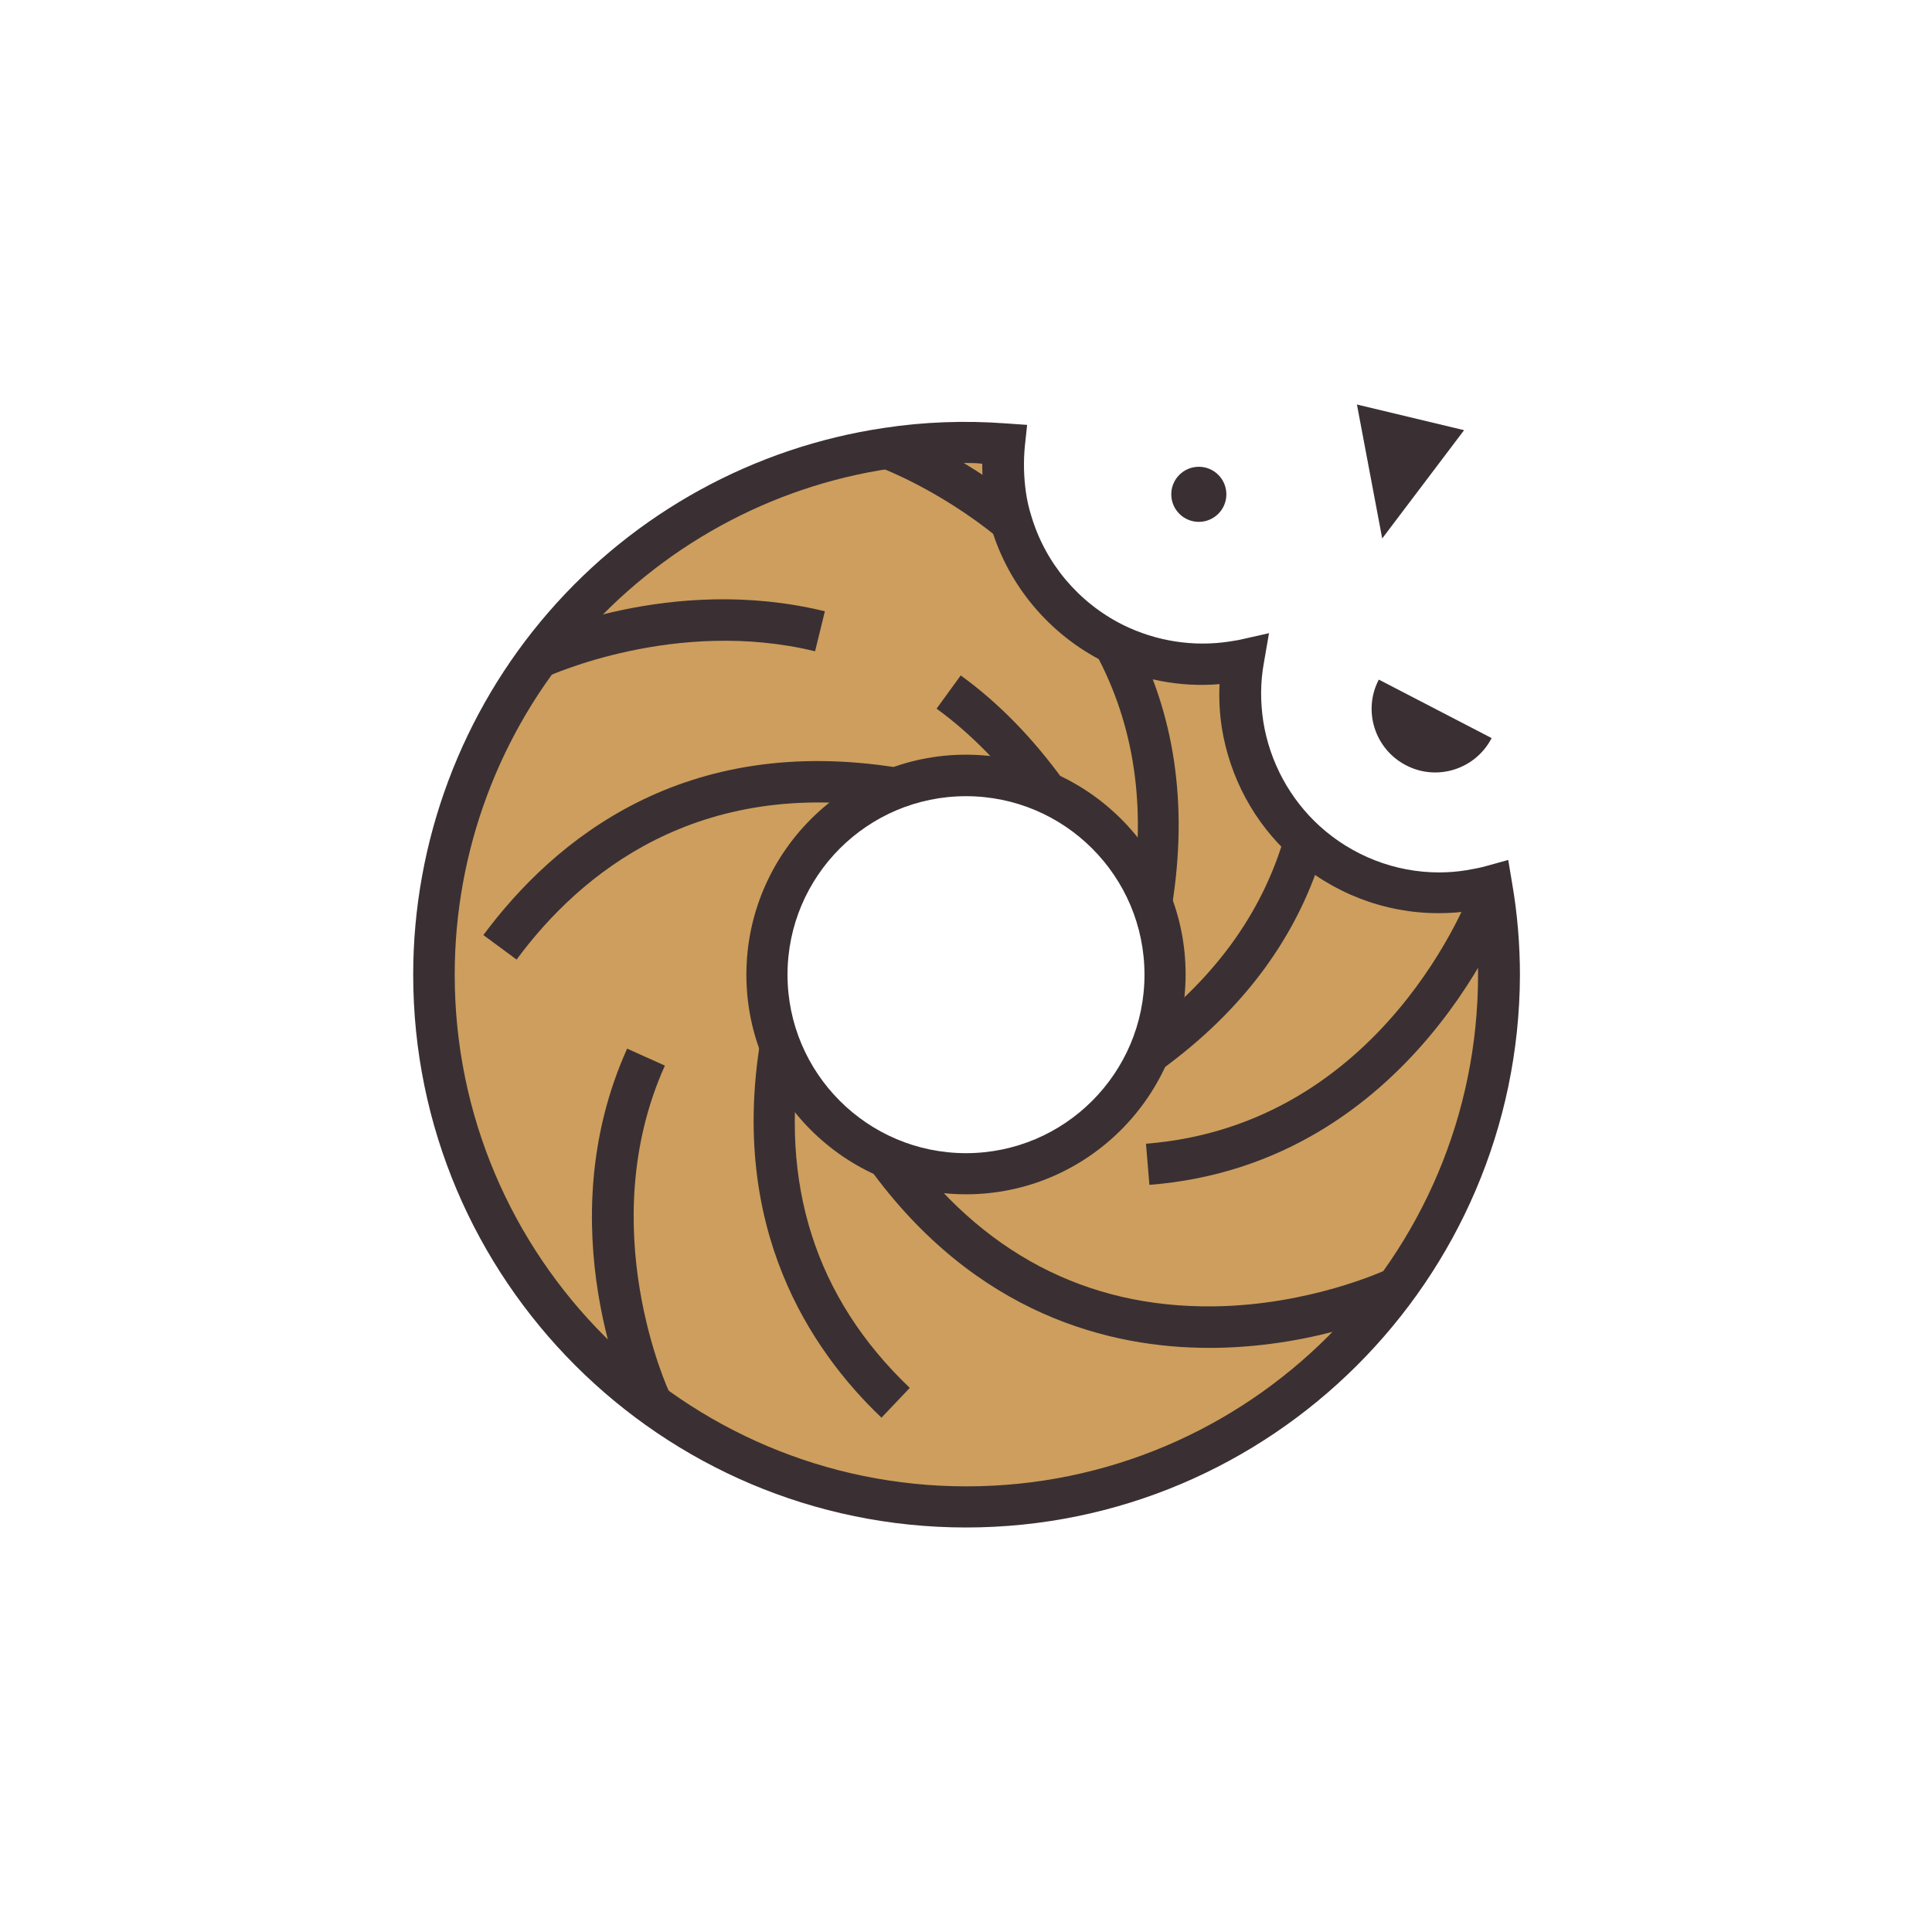
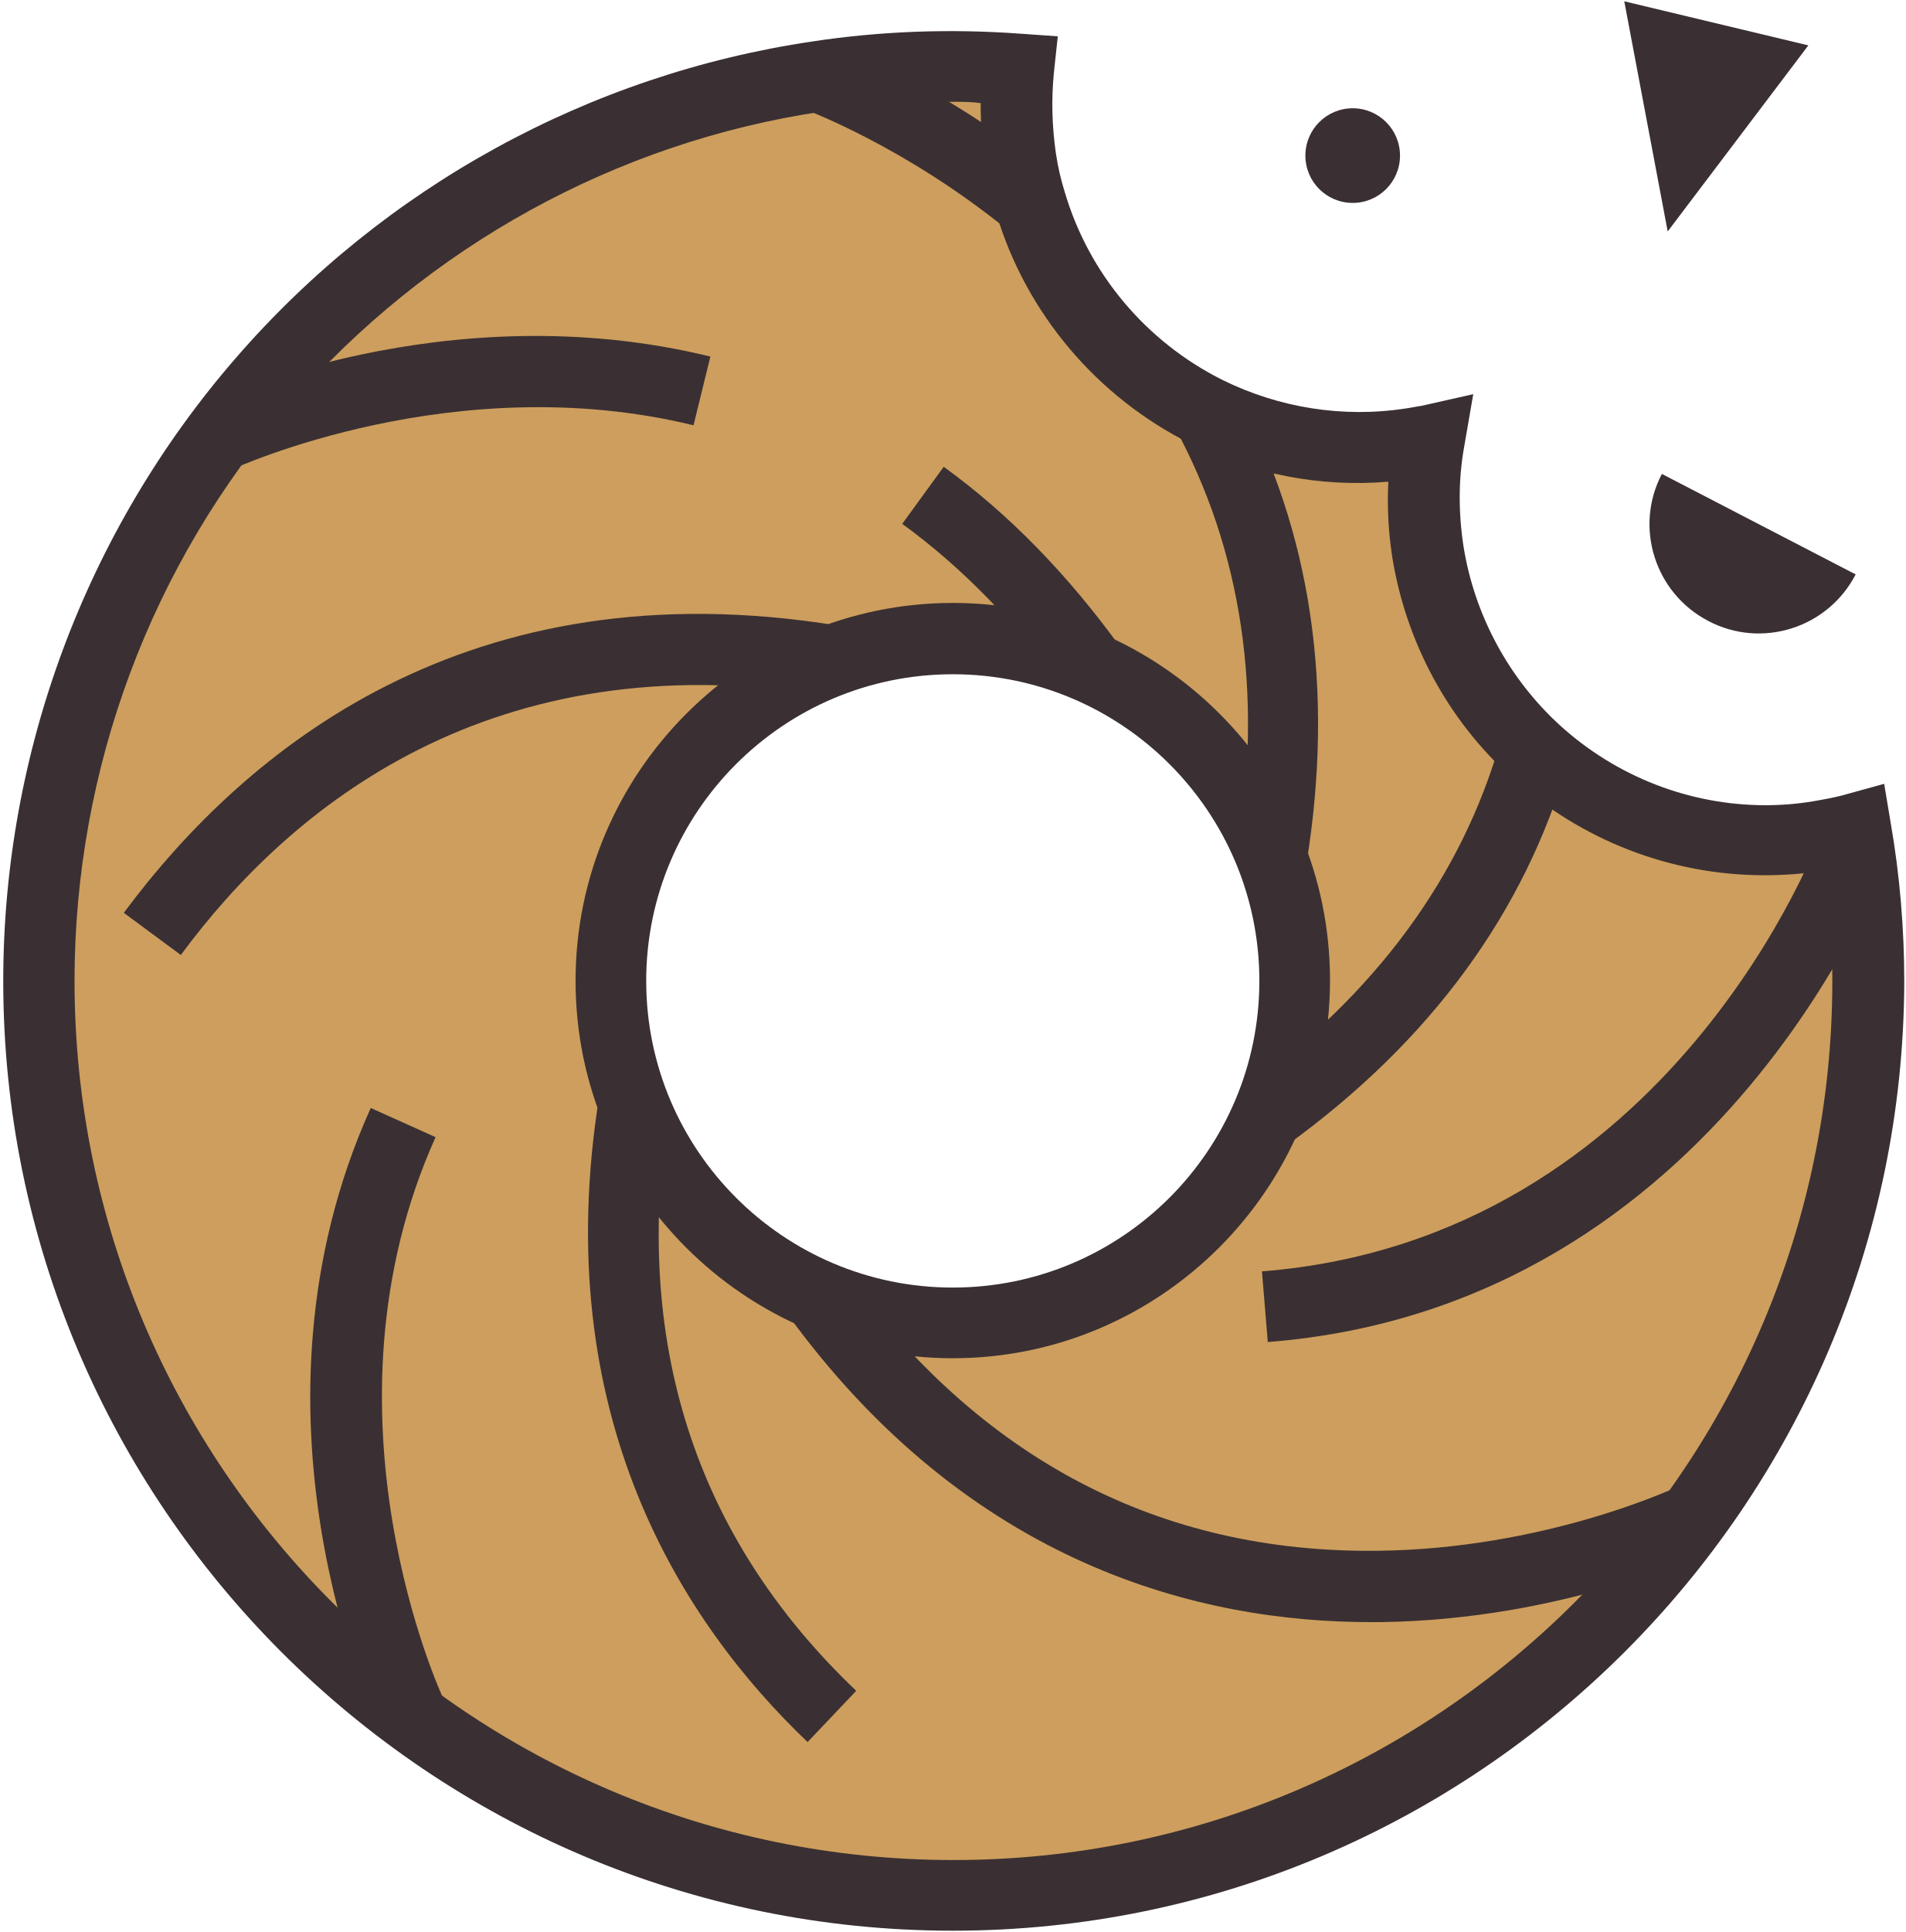
- <svg xmlns="http://www.w3.org/2000/svg" version="1.1" id="Layer_1" x="0px" y="0px" width="512px" height="512px" viewBox="0 0 512 512" enable-background="new 0 0 512 512" xml:space="preserve">
-   <g>
-     <g>
-       <path fill="#CD9E5D" d="M395.1,234.6c-1.9,0.5-3.8,0.9-5.8,1.2c-16.4,2.6-32.1-2.7-43.5-13.1c-8.6-7.8-14.7-18.4-16.6-30.8    c-0.9-5.9-0.8-11.7,0.1-17.2c-0.9,0.2-1.8,0.4-2.8,0.5c-11.2,1.7-22.1-0.2-31.6-4.9c-12.8-6.3-22.8-17.8-27.1-32.2    c-0.7-2.2-1.2-4.5-1.5-6.8c-0.7-4.7-0.8-9.3-0.3-13.8c-3.3-0.2-6.7-0.4-10-0.4c-7.1,0-14.1,0.5-20.9,1.5    c-68,10.1-120.1,68.7-120.1,139.5c0,77.9,63.1,141.1,141.1,141.1c77.9,0,141.1-63.2,141.1-141.1    C397.1,250.2,396.4,242.3,395.1,234.6z M256,311c-29.1,0-52.8-23.6-52.8-52.8s23.6-52.8,52.8-52.8c29.1,0,52.8,23.6,52.8,52.8    S285.1,311,256,311z" />
-     </g>
-     <g>
-       <g>
-         <path fill="#3A3033" d="M256,404.8c-80.8,0-146.5-65.7-146.5-146.5c0-35.3,12.8-69.5,35.9-96.1c22.9-26.4,54.5-43.7,88.9-48.8     c10.5-1.6,21.3-2,32.2-1.2l5.7,0.4l-0.6,5.6c-0.4,4.1-0.3,8.2,0.3,12.4c0.3,2.1,0.8,4.2,1.4,6.1c3.7,12.5,12.5,23,24.3,28.9     c8.7,4.3,18.6,5.9,28.3,4.4c0.8-0.1,1.6-0.3,2.4-0.4l8-1.8l-1.4,8.1c-0.9,5-0.9,10.2-0.1,15.4c1.7,10.6,7,20.4,14.9,27.6     c8.7,7.9,20,12.3,31.7,12.3c2.4,0,4.9-0.2,7.3-0.6c1.7-0.3,3.5-0.6,5.2-1.1l5.8-1.6l1,6c1.4,8,2.1,16.3,2.1,24.6     C402.5,339.1,336.8,404.8,256,404.8z M256,122.7c-6.7,0-13.5,0.5-20.1,1.5c-31.8,4.7-61,20.8-82.2,45.2     c-21.4,24.6-33.2,56.2-33.2,88.9c0,74.8,60.8,135.6,135.6,135.6c74.8,0,135.6-60.8,135.6-135.6c0-5.7-0.4-11.5-1.1-17.1     c-0.1,0-0.2,0-0.4,0.1c-3,0.5-6,0.7-9,0.7c-14.4,0-28.3-5.4-39-15.1c-9.8-8.8-16.3-20.9-18.4-34c-0.6-3.9-0.8-7.8-0.6-11.6     c-10.5,0.9-21.2-1.2-30.6-5.9c-14.4-7.2-25.3-20.1-29.9-35.5c-0.7-2.3-1.3-4.9-1.7-7.5c-0.5-3.2-0.7-6.3-0.7-9.5     C258.8,122.7,257.4,122.7,256,122.7z" />
+ <svg xmlns="http://www.w3.org/2000/svg" width="294px" height="298px" viewBox="0 0 294 298" version="1.1">
+   <defs />
+   <g id="Page-1" stroke="none" stroke-width="1" fill="none" fill-rule="evenodd">
+     <g id="biscuit" fill-rule="nonzero">
+       <path d="M286.1,127.6 C284.2,128.1 282.3,128.5 280.3,128.8 C263.9,131.4 248.2,126.1 236.8,115.7 C228.2,107.9 222.1,97.3 220.2,84.9 C219.3,79 219.4,73.2 220.3,67.7 C219.4,67.9 218.5,68.1 217.5,68.2 C206.3,69.9 195.4,68 185.9,63.3 C173.1,57 163.1,45.5 158.8,31.1 C158.1,28.9 157.6,26.6 157.3,24.3 C156.6,19.6 156.5,15 157,10.5 C153.7,10.3 150.3,10.1 147,10.1 C139.9,10.1 132.9,10.6 126.1,11.6 C58.1,21.7 6,80.3 6,151.1 C6,229 69.1,292.2 147.1,292.2 C225,292.2 288.2,229 288.2,151.1 C288.1,143.2 287.4,135.3 286.1,127.6 Z M147,204 C117.9,204 94.2,180.4 94.2,151.2 C94.2,122 117.8,98.4 147,98.4 C176.1,98.4 199.8,122 199.8,151.2 C199.8,180.4 176.1,204 147,204 Z" id="Shape" fill="#CD9E5D" />
+       <g id="Group" transform="translate(0, 4)" fill="#3A3033">
+         <path d="M147,293.8 C66.2,293.8 0.5,228.1 0.5,147.3 C0.5,112 13.3,77.8 36.4,51.2 C59.3,24.8 90.9,7.5 125.3,2.4 C135.8,0.8 146.6,0.4 157.5,1.2 L163.2,1.6 L162.6,7.2 C162.2,11.3 162.3,15.4 162.9,19.6 C163.2,21.7 163.7,23.8 164.3,25.7 C168,38.2 176.8,48.7 188.6,54.6 C197.3,58.9 207.2,60.5 216.9,59 C217.7,58.9 218.5,58.7 219.3,58.6 L227.3,56.8 L225.9,64.9 C225,69.9 225,75.1 225.8,80.3 C227.5,90.9 232.8,100.7 240.7,107.9 C249.4,115.8 260.7,120.2 272.4,120.2 C274.8,120.2 277.3,120 279.7,119.6 C281.4,119.3 283.2,119 284.9,118.5 L290.7,116.9 L291.7,122.9 C293.1,130.9 293.8,139.2 293.8,147.5 C293.5,228.1 227.8,293.8 147,293.8 Z M147,11.7 C140.3,11.7 133.5,12.2 126.9,13.2 C95.1,17.9 65.9,34 44.7,58.4 C23.3,83 11.5,114.6 11.5,147.3 C11.5,222.1 72.3,282.9 147.1,282.9 C221.9,282.9 282.7,222.1 282.7,147.3 C282.7,141.6 282.3,135.8 281.6,130.2 C281.5,130.2 281.4,130.2 281.2,130.3 C278.2,130.8 275.2,131 272.2,131 C257.8,131 243.9,125.6 233.2,115.9 C223.4,107.1 216.9,95 214.8,81.9 C214.2,78 214,74.1 214.2,70.3 C203.7,71.2 193,69.1 183.6,64.4 C169.2,57.2 158.3,44.3 153.7,28.9 C153,26.6 152.4,24 152,21.4 C151.5,18.2 151.3,15.1 151.3,11.9 C149.8,11.7 148.4,11.7 147,11.7 Z" id="Shape" />
+         <path d="M147,205.5 C114.9,205.5 88.8,179.4 88.8,147.3 C88.8,115.2 114.9,89 147,89 C179.1,89 205.2,115.1 205.2,147.2 C205.2,179.3 179.1,205.5 147,205.5 Z M147,100 C120.9,100 99.7,121.2 99.7,147.3 C99.7,173.4 120.9,194.6 147,194.6 C173.1,194.6 194.3,173.4 194.3,147.3 C194.3,121.2 173.1,100 147,100 Z" id="Shape" />
+         <path d="M155.5,31.5 C139.5,18.5 124.4,13 124.3,12.9 L128,2.6 C128.7,2.8 145.1,8.8 162.5,23 L155.5,31.5 Z" id="Shape" />
+         <path d="M201.6,129 L196.3,128.1 L190.8,128.1 L190.9,127.2 C194.9,102.9 191.6,81 181.3,62 L190.9,56.8 C202.3,77.9 205.9,102.2 201.6,129 Z" id="Shape" />
+         <path d="M124.6,264.7 C105.5,246.5 84.4,214.4 92.5,164.8 L103.3,166.6 C97.4,202.6 107.1,233 132.1,256.8 L124.6,264.7 Z" id="Shape" />
+         <path d="M195.6,203 L194.7,192.1 C258.1,187.1 280.9,124.9 281.1,124.2 L291.4,127.9 C291.2,128.6 266,197.5 195.6,203 Z" id="Shape" />
+         <path d="M27.9,143.3 L19.1,136.8 C37.9,111.5 72.2,83.2 129.3,92.5 L127.5,103.3 C75.9,94.9 44.8,120.4 27.9,143.3 Z" id="Shape" />
+         <path d="M198.2,172.9 L192.1,163.8 L195.1,168.4 L192,163.9 L192.2,163.8 C212.2,149.3 225.5,131.3 231.5,110.3 L242,113.3 C235.3,136.7 220.7,156.6 198.6,172.6 L198.2,172.9 Z" id="Shape" />
+         <path d="M58.5,262.7 C57.6,260.7 35.9,214.1 57.2,166.9 L67.2,171.4 C48,214.1 68.2,257.6 68.4,258 L58.5,262.7 Z" id="Shape" />
+         <path d="M211.4,246.2 C185.6,246.2 149.6,237.7 121.2,198.3 L130.1,191.9 C151.1,221 178.8,235.6 212.6,235.2 C238.2,234.9 257.8,225.7 258,225.7 L262.7,235.6 C261.8,236 241,245.8 213.1,246.2 C212.5,246.2 212,246.2 211.4,246.2 Z" id="Shape" />
+         <path d="M164.1,102.3 C156.7,92 148.4,83.5 139.2,76.8 L145.6,68 C155.7,75.3 164.8,84.7 172.9,95.9 L164.1,102.3 Z" id="Shape" />
+         <path d="M36,68.3 L31.3,58.4 C32.8,57.7 68.8,41 109.6,51 L107,61.6 C70.1,52.6 36.4,68.2 36,68.3 Z" id="Shape" />
      </g>
-       <g>
-         <path fill="#3A3033" d="M256,316.5c-32.1,0-58.2-26.1-58.2-58.2S223.9,200,256,200s58.2,26.1,58.2,58.2S288.1,316.5,256,316.5z      M256,211c-26.1,0-47.3,21.2-47.3,47.3s21.2,47.3,47.3,47.3c26.1,0,47.3-21.2,47.3-47.3S282.1,211,256,211z" />
-       </g>
-       <g>
-         <path fill="#3A3033" d="M264.5,142.5c-16-13-31.1-18.5-31.2-18.6l3.7-10.3c0.7,0.2,17.1,6.2,34.5,20.4L264.5,142.5z" />
-       </g>
-       <g>
-         <path fill="#3A3033" d="M310.6,240l-5.3-0.9l-5.5,0l0.1-0.9c4-24.3,0.7-46.2-9.6-65.2l9.6-5.2C311.3,188.9,314.9,213.2,310.6,240     z" />
-       </g>
-       <g>
-         <path fill="#3A3033" d="M233.6,375.7c-19.1-18.2-40.2-50.3-32.1-99.9l10.8,1.8c-5.9,36,3.8,66.4,28.8,90.2L233.6,375.7z" />
-       </g>
-       <g>
-         <path fill="#3A3033" d="M304.6,314l-0.9-10.9c63.4-5,86.2-67.2,86.4-67.9l10.3,3.7C400.2,239.6,375,308.5,304.6,314z" />
-       </g>
-       <g>
-         <path fill="#3A3033" d="M136.9,254.3l-8.8-6.5c18.8-25.3,53.1-53.6,110.2-44.3l-1.8,10.8C184.9,205.9,153.8,231.4,136.9,254.3z" />
-       </g>
-       <g>
-         <path fill="#3A3033" d="M307.2,283.9l-6.1-9.1l3,4.6l-3.1-4.5l0.2-0.1h0c20-14.5,33.3-32.5,39.3-53.5l10.5,3     c-6.7,23.4-21.3,43.3-43.4,59.3L307.2,283.9z" />
-       </g>
-       <g>
-         <path fill="#3A3033" d="M167.5,373.7c-0.9-2-22.6-48.6-1.3-95.8l10,4.5c-19.2,42.7,1,86.2,1.2,86.6L167.5,373.7z" />
-       </g>
-       <g>
-         <path fill="#3A3033" d="M320.4,357.2c-25.8,0-61.8-8.5-90.2-47.9l8.9-6.4c21,29.1,48.7,43.7,82.5,43.3     c25.6-0.3,45.2-9.5,45.4-9.5l4.7,9.9c-0.9,0.4-21.7,10.2-49.6,10.6C321.5,357.2,321,357.2,320.4,357.2z" />
-       </g>
-       <g>
-         <path fill="#3A3033" d="M273.1,213.3c-7.4-10.3-15.7-18.8-24.9-25.5l6.4-8.8c10.1,7.3,19.2,16.7,27.3,27.9L273.1,213.3z" />
-       </g>
-       <g>
-         <path fill="#3A3033" d="M145,179.3l-4.7-9.9c1.5-0.7,37.5-17.4,78.3-7.4l-2.6,10.6C179.1,163.6,145.4,179.2,145,179.3z" />
-       </g>
-     </g>
-     <g>
-       <circle fill="#3A3033" cx="317.7" cy="131" r="7.3" />
-     </g>
-     <g>
-       <path fill="#3A3033" d="M395.3,195.6c-4.3,8.3-14.5,11.5-22.7,7.2c-8.3-4.3-11.5-14.5-7.2-22.7L395.3,195.6z" />
-     </g>
-     <g>
-       <polygon fill="#3A3033" points="366.3,142.7 359.6,107.2 388,114   " />
+       <circle id="Oval" fill="#3A3033" cx="208.7" cy="24" r="7.3" />
+       <path d="M286.3,88.6 C282,96.9 271.8,100.1 263.6,95.8 C255.3,91.5 252.1,81.3 256.4,73.1 L286.3,88.6 Z" id="Shape" fill="#3A3033" />
+       <polygon id="Shape" fill="#3A3033" points="257.3 35.7 250.6 0.2 279 7" />
    </g>
  </g>
</svg>
